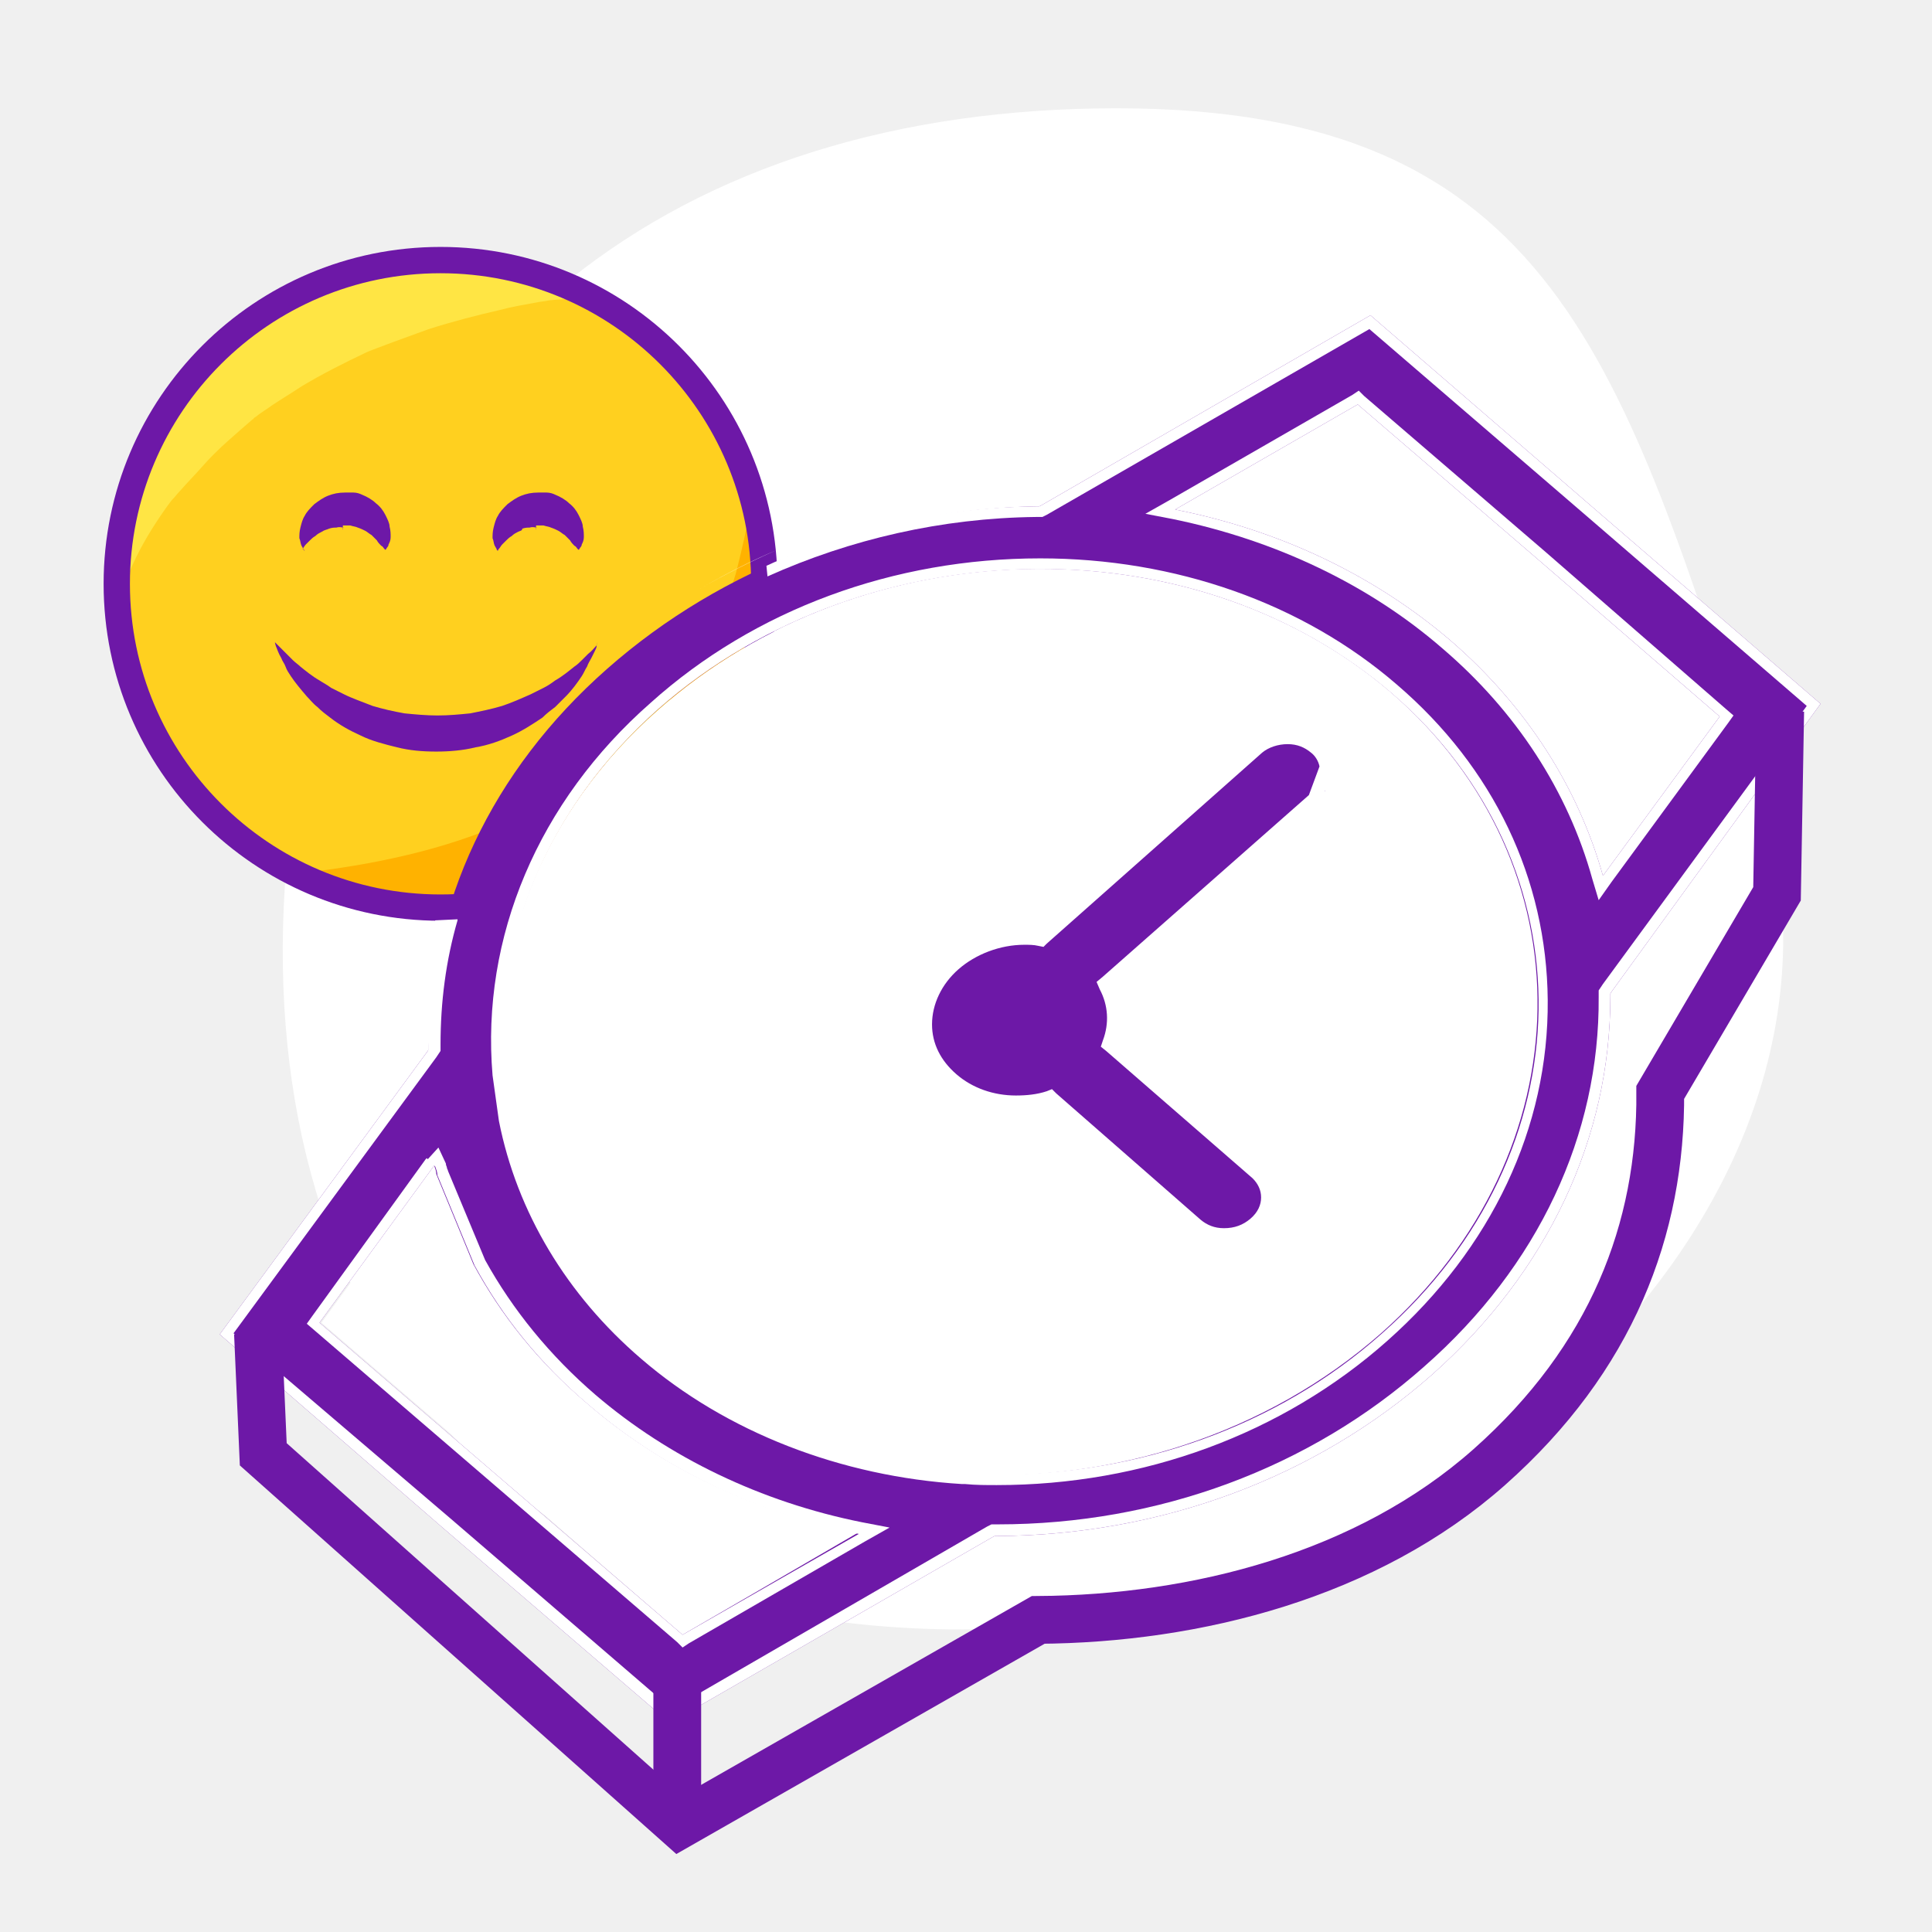
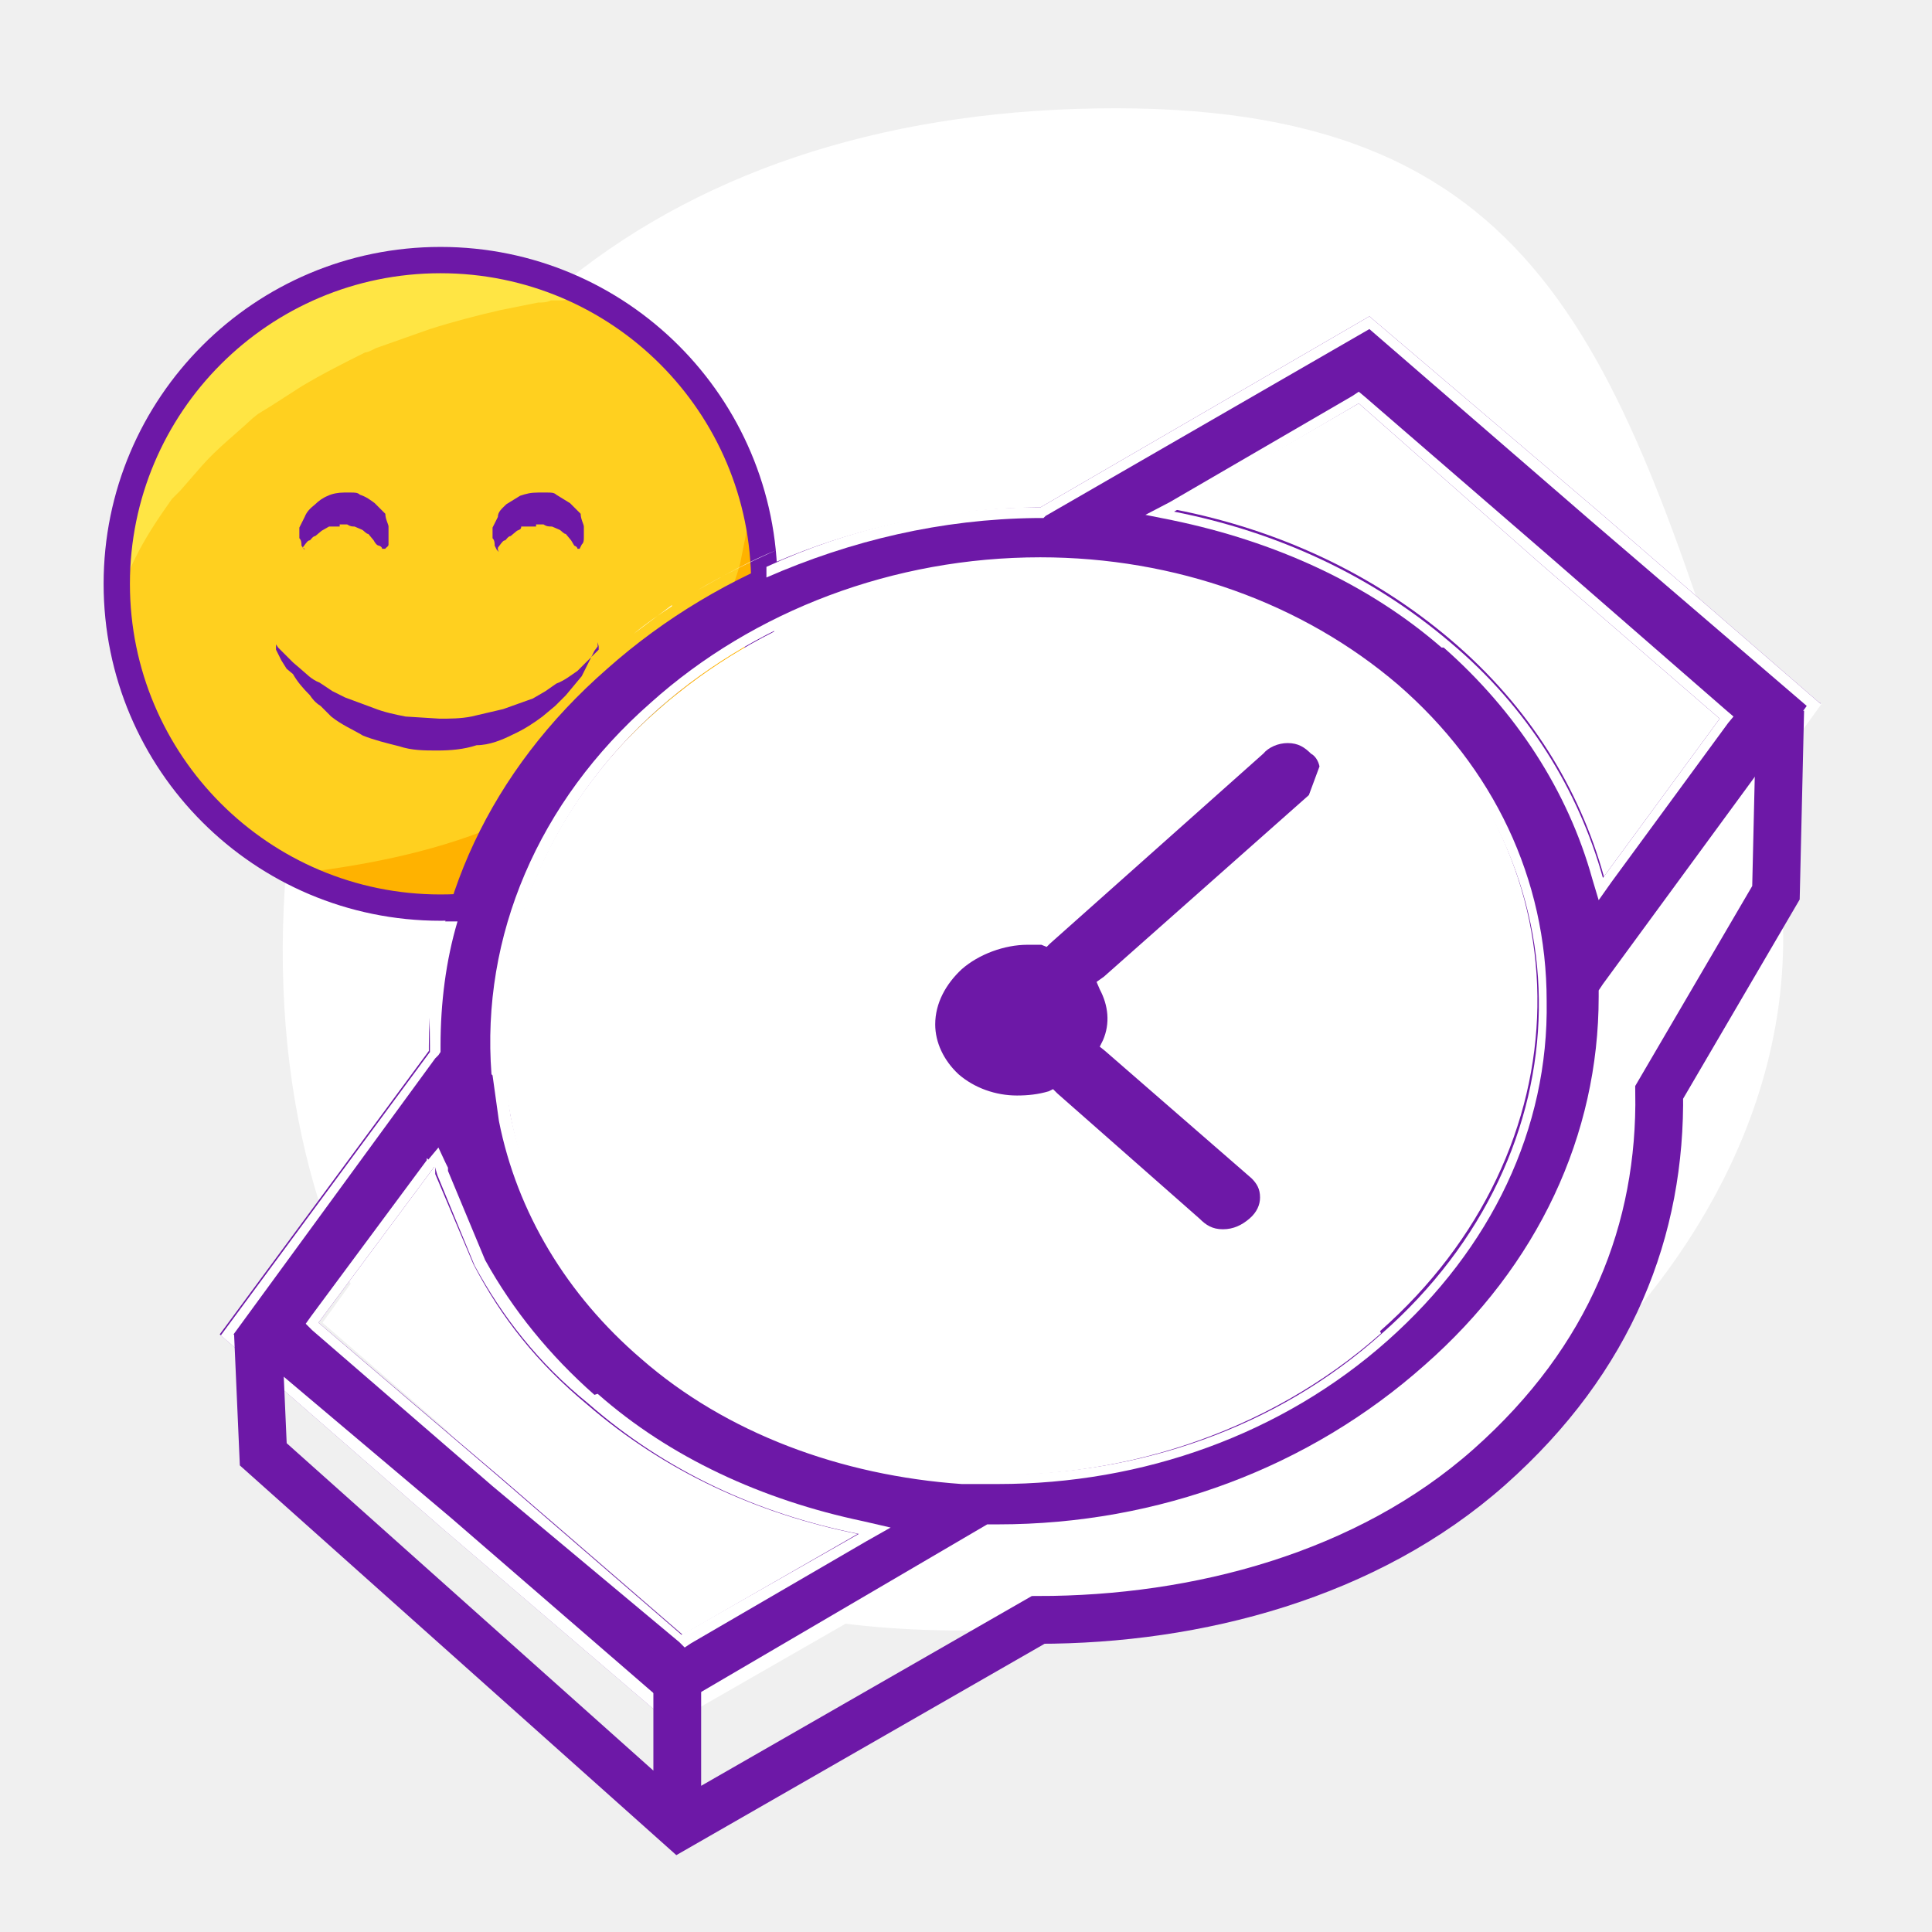
- <svg xmlns="http://www.w3.org/2000/svg" xmlns:xlink="http://www.w3.org/1999/xlink" version="1.0" id="Layer_1" x="0px" y="0px" viewBox="0 0 182 182" style="enable-background:new 0 0 182 182;" xml:space="preserve">
-   <style type="text/css">
- 	.st0{fill:#FFFFFF;}
- 	.st1{clip-path:url(#SVGID_2_);fill:#FFB200;}
- 	.st2{clip-path:url(#SVGID_2_);fill:#FFE544;}
- 	.st3{fill:none;stroke:#6D18A7;stroke-width:2.478;stroke-miterlimit:10;}
- 	.st4{fill:#6D18A7;}
- 	.st5{enable-background:new    ;}
- 	.st6{fill:none;stroke:#6D18A7;stroke-width:4.5;stroke-miterlimit:10;}
- </style>
+ <svg xmlns="http://www.w3.org/2000/svg" xmlns:xlink="http://www.w3.org/1999/xlink" version="1" id="Layer_1" viewBox="0 0 182 182">
+   <style>.st0{fill:#FFFFFF;} .st1{clip-path:url(#SVGID_2_);fill:#FFB200;} .st2{clip-path:url(#SVGID_2_);fill:#FFE544;} .st3{fill:none;stroke:#6D18A7;stroke-width:2.478;stroke-miterlimit:10;} .st4{fill:#6D18A7;} .st5{enable-background:new ;} .st6{fill:none;stroke:#6D18A7;stroke-width:4.5;stroke-miterlimit:10;}</style>
+   <path class="st0" d="M165.6 73.6c13.6 41.8-33.6 80-75 80-51 0-69.2-38.7-62.7-79.6 6.6-42 36-63.8 77.2-63.8s47.6 24 60.4 63.4z" />
+   <defs>
+     <circle id="SVGID_1_" cx="41" cy="54.5" r="30.5" />
+   </defs>
+   <use xlink:href="#SVGID_1_" overflow="visible" fill="#FFD01F" />
+   <clipPath id="SVGID_2_">
+     <use xlink:href="#SVGID_1_" overflow="visible" />
+   </clipPath>
+   <path class="st1" d="M81.7 36.2c-1.8-2-5.8-2-7.6 0-1.5 2-2.3 3.5-2.7 6l-.7 6-1 5c-.3 1-.6 2-1 2.8l-.7 1.8c-.7 1.4-1.4 2.8-2.2 4-.4 1-1 1.6-1.4 2.4 0 .2-1 1.6-1 1.5-1 1.3-2.3 2.5-3.5 3.7l-2 1.8-1 .8-.3.2c-11.2 8.5-24.7 10-38.8 11-2 0-3 2.7-1.2 3.8C31 95 50 92.6 63.2 83.5c6.8-4.7 12.3-11 16-18.3 2-4 3.4-8 4.3-12.4.5-2.6 1-5.2 1-8 .4-3.4-.7-6-2.8-8.6z" />
+   <path class="st2" d="M90 26.8c-1.5-2-3-4.5-5-5.8-2.4-1.3-4.8-2.4-7.3-3.3C73 16 68 15.4 63 15c-9.8-.5-20 1.3-29.2 5-9.3 3.5-18.6 9.5-24.5 17.7C4 45 .6 55 3.3 64c1 3 2.6 5.6 4.2 8.3.3.5 1 .3 1-.3 0-4.5 1-8.7 2-13 1-4.4 2.5-7.4 5-11l.7-1 .8-.8 2-2.3c1.5-1.7 3.2-3 4.8-4.5l.5-.4 1.3-.8 2.8-1.8c2-1.2 4-2.2 6-3.2.3 0 1-.4 1-.4l1.7-.6 3.4-1.2c2.2-.7 4.5-1.3 6.7-1.8l3.5-.7c.4 0 .8 0 1.2-.2H53c2.4-.4 4.8-.5 7.3-.4h5.1l1 .2c2.2.3 4.3.8 6.4 1.4 1.8.5 3.7 1 5.5 1.8l1 .4c1.2.6 2 .8 3.4 1h1c.4 0 1 .2 1.3.4 3.5 1 7-3 5-6.4z" />
  <g>
-     <g>
-       <path class="st0" d="M165.6,73.6c13.6,41.8-33.6,79.9-74.9,79.9c-51.1,0-69.3-38.6-62.8-79.5c6.7-41.9,36.1-63.8,77.3-63.8    S152.8,34.2,165.6,73.6z" />
-     </g>
-     <g>
+     <circle class="st3" cx="41.5" cy="55" r="30.5" />
+   </g>
+   <path class="st4" d="M56.3 60.5v.4l-.3.4-.3.6-.4.8-.5 1-1.5 1.8-1 1-1.2 1c-.8.6-1.7 1.2-2.8 1.7-1 .5-2.2 1-3.4 1-1.2.4-2.5.5-3.7.5-1.2 0-2.4 0-3.6-.4-1.2-.3-2.4-.6-3.4-1-1-.6-2-1-3-1.8l-1-1c-.5-.3-.8-.7-1-1-.7-.7-1.2-1.3-1.6-2L27 63l-.5-.8-.5-1v-.5l.2.3.8.8.6.6.7.6c.5.4 1 1 1.8 1.3l1.2.8 1.2.6 2.7 1c1 .4 2 .6 3 .8l3.2.2c1 0 2 0 3-.2l3-.7 2.8-1 1.2-.7 1-.7c.8-.3 1.4-.8 2-1.2l.6-.6.6-.6.8-.8v-.3zM28.7 52v-.2l-.3-.4c0-.2 0-.5-.2-.7v-1l.5-1c.2-.5.5-.8 1-1.2.3-.3.7-.6 1.2-.8.4-.2 1-.3 1.5-.3h.7c.3 0 .6 0 .8.2.6.2 1 .5 1.4.8l1 1c0 .5.3 1 .3 1.2v1.7c0 .2-.3.3-.3.4H36s0-.2-.3-.3c-.2 0-.4-.3-.5-.5l-.5-.6c-.2 0-.4-.3-.6-.4l-.7-.3c-.2 0-.4 0-.7-.2h-.3-.4V49.6H31l-.7.4-.6.5c-.2 0-.4.3-.5.4-.2 0-.3.2-.4.3l-.3.4c.2 0 .2.2.2.2zM47 52l-.2-.2-.2-.4c0-.2 0-.5-.2-.7v-1l.5-1c0-.5.4-.8.8-1.2l1.3-.8c.6-.2 1-.3 1.7-.3h.9c.3 0 .6 0 .8.2l1.3.8 1 1c0 .5.3 1 .3 1.2v1c0 .3 0 .5-.2.7l-.2.4h-.2s0-.2-.3-.3l-.3-.5-.5-.6c-.2 0-.4-.3-.6-.4l-.7-.3c-.3 0-.5 0-.8-.2H51h-.5V49.6h-1.4c0 .3-.2.3-.4.4l-.6.5c-.2 0-.4.3-.5.4-.2 0-.3.2-.4.3l-.3.4v.2z" />
+   <g>
+     <g class="st5">
+       <path class="st0" d="M44.8 119l-3.5-8.4-.2-.8-10.7 14.8 17 14.7 17 14.7 16.6-9.6c-9.5-2-18.3-6-25.6-12.2-4.4-4-8-8.4-10.6-13zM41.2 109.7z" />
+       <path class="st0" d="M131 65.2c-18.7-16-49.7-15.4-69 1.7-10.8 9.4-15.7 22-14.6 34.2l.6 4.2c1.6 8 6 15.8 13 22 8.3 7 19 10.8 29.7 11.5h.4c14 .6 28.4-3.8 39.2-13.3 19.2-17.2 19.6-44.3.8-60.5z" />
+       <path class="st0" d="M145 52.8L128 38l-17.3 10c9.5 2 18.5 6 26 12.3 7.2 6.3 12 14 14.3 22.2l11-15-17-14.7zM65.7 55.6c2.4-1.4 5-2.7 7.5-3.8-2.5 1-5 2.4-7.5 3.8zM73.2 51.8l5.2-2-5.2 2zM44.8 119l-3.5-8.4-.2-.8-10.7 14.8 17 14.7 17 14.7 16.6-9.6c-9.5-2-18.3-6-25.6-12.2-4.4-4-8-8.4-10.6-13z" />
+       <path class="st0" d="M131 65.2c-18.7-16-49.7-15.4-69 1.7-10.8 9.4-15.7 22-14.6 34.2l.6 4.2c1.6 8 6 15.8 13 22 8.3 7 19 10.8 29.7 11.5h.4c14 .6 28.4-3.8 39.2-13.4 19.2-17 19.6-44.2.8-60.4z" />
+       <path class="st0" d="M128 38l-17.3 10c9.5 2 18.5 6 26 12.3 7.2 6.3 12 14 14.3 22.2l11-15-17-14.7L128 38zM126.3 137c-2.5 1.3-5 2.6-7.6 3.7 2.6-1 5-2.3 7.6-3.8zM114 142.4c-1 .4-2.2.7-3.4 1l3.4-1zM63.3 57l-3.6 2.7c1.2-1 2.4-1.8 3.6-2.6z" />
      <g>
+         <path class="st4" d="M171.5 66.3l-21-18.2L129 29.8l-31 18h-.4C82.4 48 68 53.4 57.2 63c-11 9.6-16.8 22.2-16.8 35.5v.5l-19.7 26.7 21 18.3 21.4 18.3 30.5-17.5h.5c15.4-.2 30-5.6 41-15.3 10.8-9.7 16.7-22.3 16.7-35.6v-.4l.2-.3 19.5-27zM64.3 154l-17-14.7L30 124.6l11-14.8v.8l3.6 8.5c2.6 5 6 9.3 10.7 13.2 7.3 6.3 16 10.3 25.5 12.2L64.3 154zm65.8-28.4c-10.7 9.5-25 14-39 13.3h-.4c-11-.8-21.4-4.6-29.6-11.7-7-6-11.4-13.8-13-22l-.7-4c-1-12.2 4-25 14.6-34.4C81 49.7 112 49 131 65c18.8 16.2 18.4 43.3-1 60.4zm21-43c-2.3-8.3-7-16-14.4-22.3-7.4-6.3-16.3-10.4-26-12.3L128 38 145 53l17 14.7-11 15z" />
+       </g>
+       <g>
+         <path class="st0" d="M56 131.4c-4.2-3.7-7.7-8-10.3-12.7l-3.5-8.4v-.3l-.2-.4-.7-1.5-1 1.2.7.7.2.7 3.5 8.5c2.6 4.8 6 9.2 10.7 13 7.3 6.4 16 10.4 25.5 12.3L64.2 154l-17-14.7L30 124.6l11-14.8-.8-.7v.2L29.3 124l-.5.7.6.6 17 14.7L64 154.7l.5.5.6-.4 16.5-9.6 2.3-1.3-2.6-.6c-9.5-2-18.2-6-25-12z" />
+         <path class="st0" d="M171.5 66.3l-21-18.2L129 29.8l-31 18h-.4c-9 0-17.6 2-25.4 5.6v1c8-3.5 16.5-5.5 25.4-5.6h.7l.2-.2L129 31l20.8 18 20.4 17.5L151 92.7l-.2.3-.2.3v.6c0 13-5.7 25.3-16.4 34.7-10.8 9.6-25 15-40.2 15h-1L63.3 161l-20.8-18L22 125.7l19-26 .3-.3.2-.3v-.6c0-4 .5-8 1.6-11.7h-2c-1 3.8-.6 7.7-.6 11.7v.6l-19.7 26.7 21 18.3 21.4 18.3 30.5-17.5h.5c15.4-.2 30-5.6 41-15.3 10.8-9.7 16.7-22.3 16.7-35.6v-.4l.2-.3 19.5-27z" />
+         <path class="st0" d="M136 61c6.8 6 11.7 13.5 14 21.8l.6 2 1.2-1.7 11-15 .5-.6-.7-.6-17-14.8-17-14.7-.6-.5-.6.4-17.2 10-2.3 1.2 2.5.5c9.7 2 18.5 6 25.4 12zm-8-23L145 53l17 14.7-11 15c-2.3-8.2-7-16-14.4-22.2-7.4-6.3-16.3-10.4-26-12.3L128 38z" />
+         <path class="st0" d="M46.4 101.3l.6 4.3c1.7 8.6 6.4 16.4 13.4 22.4 8 7 18.8 11 30.2 11.8H94c13.7 0 26.8-4.7 36.7-13.5 9.8-8.7 15.2-20 15-32 0-11.5-5-22-14-29.8-9-7.7-21-12-33.7-12-13.8 0-27 5-36.7 13.7-10.6 9.3-16 22-15 35zM98 53.6c12.2 0 24 4 33 11.7 19 16.2 18.5 43.3-.8 60.3-10 9-23 13.3-36 13.3-1 0-2 0-3-.2h-.5c-11-.7-21.4-4.5-29.6-11.6-7-6-11.3-13.8-13-22l-.6-4c-1-12.2 4-25 14.6-34.4C72 58 85 53.6 98 53.6z" />
+       </g>
+       <path class="st6" d="M24.3 125.6l.5 11.4L64 172l33.8-19.4c15 0 31-4.2 42.5-14.4s16.2-22.4 16-35.3l11-18.8.4-17.2M63.8 171.2v-13.5" />
+       <g>
+         <path class="st4" d="M125.4 72.2v0z" />
+         <path class="st0" d="M125.4 72.2v0z" />
+         <path class="st4" d="M124.8 74.5z" />
+         <path class="st0" d="M125 74.5zm0 0h-.2z" />
+         <path class="st4" d="M115.4 116.3c-1 0-2-.3-2.6-1l-13.8-12h-.3c-1 .4-2 .6-3 .6-2.4 0-4.5-.8-6-2.2-1.6-1.3-2.4-3.2-2.4-5 0-2.2 1-4.2 2.6-5.7 1.6-1.4 4-2.3 6.4-2.3H98l20.5-18c.7-.7 1.8-1 2.8-1 1 0 2 .3 2.6 1 .4.3.7 1 1 1.6l-1.2 3L104 92.6l.2.3c.8 1.6 1 3.5.3 5.2v.3l14 12.2c.6.6 1 1.3 1 2.2 0 .8-.5 1.6-1.2 2.2-1 .7-1.8 1-3 1z" />
+         <path class="st0" d="M121.3 70c1 0 1.6.4 2.2 1 .4.2.7.7.8 1.2l-1 2.7L104 92l-.7.5.3.7c.8 1.5 1 3.2.3 4.8l-.3.6.5.4 13.8 12c.5.5.8 1 .8 1.8 0 .7-.3 1.4-1 2-.7.6-1.5 1-2.5 1s-1.6-.4-2.2-1L99.6 103l-.4-.4-.4.2c-1 .3-2 .4-3 .4-2 0-4-.7-5.5-2-1.4-1.3-2.2-3-2.2-4.7 0-2 1-3.8 2.5-5.2 1.6-1.4 4-2.3 6.2-2.3h1.3l.5.2.3-.3L119 71c.5-.6 1.4-1 2.3-1m0-1c-1 0-2.3.5-3.2 1.3L98 88.3h-1.5c-2.5 0-5 .7-6.8 2.4-3.7 3.3-3.8 8.4-.2 11.5 1.7 1.5 4 2.2 6.3 2.2 1 0 2.2-.2 3.2-.5l13.6 11.8c.8.7 1.8 1 3 1 1 0 2.2-.4 3-1 1.7-1.6 1.7-4 0-5.4l-13.7-12c.7-2 .6-4-.3-5.6L124 75.5l1.2-3c0-1-.5-1.6-1.2-2.2-.6-1-1.6-1.2-2.7-1.2z" />
        <g>
-           <defs>
-             <circle id="SVGID_1_" cx="41" cy="54.5" r="30.5" />
-           </defs>
-           <use xlink:href="#SVGID_1_" style="overflow:visible;fill:#FFD01F;" />
-           <clipPath id="SVGID_2_">
-             <use xlink:href="#SVGID_1_" style="overflow:visible;" />
-           </clipPath>
-           <path class="st1" d="M81.7,36.2c-1.8-2.1-5.8-2.1-7.6,0c-1.6,2-2.4,3.5-2.8,6c-0.3,2-0.5,4.9-0.7,6.1c-0.3,1.7-0.7,3.4-1.1,5      c-0.2,0.9-0.5,1.8-0.9,2.7c-0.1,0.2-0.7,1.9-0.7,1.8c-0.6,1.4-1.3,2.8-2.1,4.1c-0.4,0.8-0.9,1.5-1.4,2.3      c-0.1,0.2-1.1,1.6-1.1,1.5c-1,1.3-2.2,2.5-3.4,3.7c-0.6,0.6-1.3,1.2-1.9,1.8c-0.3,0.3-0.7,0.6-1,0.8c0.4-0.3,0.4-0.3-0.3,0.2      C45.5,80.7,32,82.3,17.9,83.1c-2,0.1-2.9,2.8-1.1,3.9c14.2,7.9,33.2,5.6,46.4-3.5c6.8-4.7,12.3-11,16-18.3      c2-3.9,3.4-8.1,4.3-12.4c0.5-2.6,0.9-5.2,1.1-7.9C84.9,41.4,83.8,38.7,81.7,36.2z" />
-           <path class="st2" d="M89.9,26.8c-1.4-2.1-2.8-4.5-5-5.8c-2.3-1.3-4.7-2.4-7.2-3.3c-4.6-1.7-9.7-2.3-14.6-2.6      c-9.9-0.6-20.1,1.2-29.3,4.8c-9.3,3.6-18.6,9.6-24.5,17.8C3.9,45.1,0.6,55,3.4,64.1c0.9,2.9,2.5,5.5,4.1,8.2      c0.3,0.5,1.1,0.3,1.1-0.3c-0.2-4.5,1-8.7,2-13c1-4.4,2.4-7.4,5-11.1c0,0,0.5-0.7,0.6-0.8c0.3-0.3,0.5-0.6,0.8-0.9      c0.7-0.8,1.4-1.5,2.1-2.3c1.4-1.6,3.1-3,4.7-4.4c0.1,0,0.1-0.1,0.1-0.1c0.1-0.1,0.2-0.1,0.4-0.3c0.4-0.3,0.9-0.6,1.3-0.9      c0.9-0.6,1.9-1.2,2.8-1.8c2-1.2,4-2.2,6.1-3.2c0.2-0.1,1-0.4,1-0.4c0.5-0.2,1.1-0.4,1.6-0.6c1.1-0.4,2.2-0.8,3.3-1.2      c2.2-0.7,4.5-1.3,6.7-1.8c1.1-0.3,2.3-0.5,3.4-0.7c0.4-0.1,0.8-0.1,1.2-0.2c-0.1,0,1-0.1,1.2-0.1c2.5-0.3,4.9-0.4,7.4-0.3      c1.1,0,2.3,0.1,3.4,0.1c0.6,0,1.1,0.1,1.7,0.1c0.1,0,0.7,0.1,1,0.1c2.2,0.3,4.3,0.8,6.4,1.4c1.8,0.5,3.7,1.1,5.5,1.8      c0.1,0.1,0.8,0.4,0.9,0.4c1.3,0.6,2.1,0.8,3.5,0.9c0.1,0,0.7,0.1,0.9,0.1c0.5,0.1,1,0.2,1.4,0.4C88.5,34.1,92.1,30.1,89.9,26.8z      " />
+           <path class="st4" d="M125.2 73.8z" />
+           <path class="st0" d="M125.2 73.7V73.6z" />
        </g>
        <g>
-           <circle class="st3" cx="41.5" cy="55" r="30.5" />
-         </g>
-       </g>
-       <path class="st4" d="M56.3,60.5c0,0-0.1,0.1-0.1,0.4c0,0.1-0.1,0.3-0.2,0.5c-0.1,0.2-0.2,0.4-0.3,0.6c-0.1,0.2-0.3,0.5-0.4,0.8    c-0.2,0.3-0.3,0.6-0.5,0.9c-0.4,0.6-0.9,1.3-1.5,1.9c-0.3,0.3-0.7,0.7-1,1c-0.4,0.3-0.8,0.6-1.2,1c-0.9,0.6-1.8,1.2-2.9,1.7    c-1.1,0.5-2.2,0.9-3.4,1.1c-1.2,0.3-2.5,0.4-3.7,0.4c-1.3,0-2.5-0.1-3.7-0.4c-1.2-0.3-2.4-0.6-3.4-1.1c-1.1-0.5-2-1-2.9-1.7    c-0.4-0.3-0.8-0.6-1.2-1c-0.4-0.3-0.7-0.7-1-1c-0.6-0.7-1.1-1.3-1.5-1.9c-0.2-0.3-0.4-0.6-0.5-0.9c-0.1-0.3-0.3-0.5-0.4-0.8    c-0.3-0.5-0.4-0.9-0.5-1.1c-0.1-0.3-0.1-0.4-0.1-0.4s0.1,0.1,0.3,0.3c0.2,0.2,0.5,0.5,0.8,0.8c0.2,0.2,0.4,0.4,0.6,0.6    c0.2,0.2,0.5,0.4,0.7,0.6c0.5,0.4,1.1,0.9,1.8,1.3c0.3,0.2,0.7,0.4,1.1,0.7c0.4,0.2,0.8,0.4,1.2,0.6c0.8,0.4,1.7,0.7,2.7,1.1    c1,0.3,1.9,0.5,3,0.7c1,0.1,2.1,0.2,3.1,0.2c1.1,0,2.1-0.1,3.1-0.2c1-0.2,2-0.4,3-0.7c0.9-0.3,1.8-0.7,2.7-1.1    c0.4-0.2,0.8-0.4,1.2-0.6c0.4-0.2,0.7-0.4,1.1-0.7c0.7-0.4,1.3-0.9,1.8-1.3c0.3-0.2,0.5-0.4,0.7-0.6c0.2-0.2,0.4-0.4,0.6-0.6    c0.4-0.3,0.6-0.6,0.8-0.8C56.2,60.6,56.3,60.5,56.3,60.5z" />
-       <path class="st4" d="M28.7,51.9c0,0,0,0-0.1-0.1c0-0.1-0.1-0.2-0.2-0.4c-0.1-0.2-0.1-0.5-0.2-0.7c0-0.3,0-0.6,0.1-1    c0.1-0.4,0.2-0.8,0.4-1.1c0.2-0.4,0.5-0.7,0.9-1.1c0.4-0.3,0.8-0.6,1.3-0.8c0.5-0.2,1-0.3,1.6-0.3l0.4,0c0.1,0,0.2,0,0.4,0    c0.3,0,0.6,0.1,0.8,0.2c0.5,0.2,1,0.5,1.3,0.8c0.4,0.3,0.7,0.7,0.9,1.1c0.2,0.4,0.4,0.8,0.4,1.1c0.1,0.4,0.1,0.7,0.1,1    c0,0.3-0.1,0.5-0.2,0.7c0,0.2-0.2,0.3-0.2,0.4c-0.1,0.1-0.1,0.1-0.1,0.1s0,0-0.1-0.1c-0.1-0.1-0.1-0.2-0.3-0.3    c-0.1-0.1-0.3-0.3-0.4-0.5c-0.2-0.2-0.3-0.3-0.5-0.5c-0.2-0.1-0.4-0.3-0.6-0.4c-0.2-0.1-0.4-0.2-0.7-0.3c-0.2-0.1-0.4-0.1-0.7-0.2    c-0.1,0-0.2,0-0.3,0c0,0-0.1,0-0.2,0l-0.1,0l-0.1,0l0,0l0,0.2l0,0.2h0c0,0-0.1-0.2,0.1-0.2c-0.2,0-0.4-0.1-0.7,0    c-0.2,0-0.4,0-0.7,0.1c-0.2,0.1-0.4,0.1-0.7,0.3c-0.2,0.1-0.4,0.2-0.6,0.4c-0.2,0.1-0.4,0.3-0.5,0.4c-0.2,0.2-0.3,0.3-0.4,0.4    c-0.1,0.1-0.2,0.3-0.3,0.4C28.7,51.8,28.7,51.9,28.7,51.9z" />
-       <path class="st4" d="M46.9,51.9c0,0,0,0-0.1-0.1c0-0.1-0.1-0.2-0.2-0.4c-0.1-0.2-0.1-0.5-0.2-0.7c0-0.3,0-0.6,0.1-1    c0.1-0.4,0.2-0.8,0.4-1.1c0.2-0.4,0.5-0.7,0.9-1.1c0.4-0.3,0.8-0.6,1.3-0.8c0.5-0.2,1-0.3,1.6-0.3l0.4,0c0.1,0,0.2,0,0.4,0    c0.3,0,0.6,0.1,0.8,0.2c0.5,0.2,1,0.5,1.3,0.8c0.4,0.3,0.7,0.7,0.9,1.1c0.2,0.4,0.4,0.8,0.4,1.1c0.1,0.4,0.1,0.7,0.1,1    c0,0.3-0.1,0.5-0.2,0.7c0,0.2-0.2,0.3-0.2,0.4c-0.1,0.1-0.1,0.1-0.1,0.1s0,0-0.1-0.1c-0.1-0.1-0.1-0.2-0.3-0.3    c-0.1-0.1-0.3-0.3-0.4-0.5c-0.2-0.2-0.3-0.3-0.5-0.5c-0.2-0.1-0.4-0.3-0.6-0.4c-0.2-0.1-0.4-0.2-0.7-0.3c-0.2-0.1-0.4-0.1-0.7-0.2    c-0.1,0-0.2,0-0.3,0c0,0-0.1,0-0.2,0l-0.1,0l-0.1,0l0,0l0,0.2l0,0.2h0c0,0-0.1-0.2,0.1-0.2c-0.2,0-0.4-0.1-0.7,0    c-0.2,0-0.4,0-0.7,0.1C49.2,50,49,50,48.8,50.1c-0.2,0.1-0.4,0.2-0.6,0.4c-0.2,0.1-0.4,0.3-0.5,0.4c-0.2,0.2-0.3,0.3-0.4,0.4    c-0.1,0.1-0.2,0.3-0.3,0.4C46.9,51.8,46.9,51.9,46.9,51.9z" />
-     </g>
-     <g>
-       <g class="st5">
-         <g>
-           <path class="st0" d="M44.8,119.1l-3.5-8.5c-0.1-0.3-0.2-0.5-0.2-0.8l-10.8,14.8l17.1,14.7L64.3,154l16.6-9.6      c-9.4-1.9-18.2-6-25.5-12.2C51,128.3,47.4,123.8,44.8,119.1z" />
-           <polygon class="st0" points="41.2,109.7 41.1,109.8 41.2,109.7     " />
-           <path class="st0" d="M131,65.2C112.3,49.1,81.3,49.8,62,66.9c-10.8,9.5-15.7,22.2-14.6,34.3l0.6,4.2c1.6,8.1,6,15.8,13.1,21.9      c8.2,7.1,18.8,10.9,29.6,11.6v0l0.4,0c13.9,0.7,28.3-3.7,39.1-13.2C149.4,108.5,149.8,81.4,131,65.2z" />
-           <path class="st0" d="M145,52.8l-17.1-14.7L110.7,48c9.5,1.9,18.5,6,25.9,12.3c7.3,6.3,12.1,14,14.4,22.2l11-15L145,52.8z" />
-         </g>
-         <g>
-           <g>
-             <path class="st0" d="M65.7,55.6c2.4-1.4,4.9-2.7,7.5-3.8C70.7,52.9,68.1,54.2,65.7,55.6z" />
-           </g>
-           <g>
-             <path class="st0" d="M73.2,51.8c1.7-0.7,3.5-1.4,5.2-1.9C76.7,50.5,75,51.1,73.2,51.8z" />
-           </g>
-           <g>
-             <path class="st0" d="M41.1,109.8" />
-             <path class="st0" d="M44.8,119.1l-3.5-8.5c-0.1-0.3-0.2-0.5-0.2-0.8l-10.8,14.8l17.1,14.7L64.3,154l16.6-9.6       c-9.4-1.9-18.2-6-25.5-12.2C51,128.3,47.4,123.8,44.8,119.1z" />
-             <path class="st0" d="M131,65.2C112.3,49.1,81.3,49.8,62,66.9c-10.8,9.5-15.7,22.2-14.6,34.3l0.6,4.2c1.6,8.1,6,15.8,13.1,21.9       c8.2,7.1,18.8,10.9,29.6,11.6v0l0.4,0c13.9,0.7,28.3-3.7,39.1-13.3C149.4,108.5,149.8,81.4,131,65.2z" />
-             <path class="st0" d="M127.9,38.1L110.7,48c9.5,1.9,18.5,6,25.9,12.3c7.3,6.3,12.1,14,14.4,22.2l11-15L145,52.8L127.9,38.1z" />
-           </g>
-           <g>
-             <path class="st0" d="M126.3,136.9c-2.5,1.4-5,2.7-7.6,3.8C121.3,139.6,123.8,138.4,126.3,136.9z" />
-           </g>
-           <g>
-             <path class="st0" d="M114,142.4c-1.1,0.4-2.2,0.7-3.4,1C111.8,143.1,112.9,142.8,114,142.4z" />
-           </g>
-           <g>
-             <path class="st0" d="M63.3,57.1c-1.2,0.8-2.4,1.7-3.6,2.6C60.9,58.8,62.1,57.9,63.3,57.1z" />
-           </g>
-           <g>
-             <path class="st4" d="M171.5,66.3l-21.1-18.2l-21.3-18.4l-31,17.9l-0.2,0.1l-0.3,0C82.4,48,68.1,53.4,57.2,63       c-10.9,9.6-16.8,22.2-16.8,35.5l0,0.3L40.3,99l-19.6,26.7L41.8,144l21.3,18.3l30.4-17.5l0.2-0.1l0.3,0       c15.4-0.1,29.9-5.5,40.9-15.2c10.9-9.7,16.8-22.3,16.8-35.6l0-0.3l0.2-0.3L171.5,66.3z M64.3,154l-17.1-14.7l-17.1-14.7       l10.8-14.8l0,0c0.1,0.3,0.2,0.5,0.2,0.8l3.5,8.5c2.6,4.8,6.1,9.2,10.7,13.1c7.3,6.3,16.1,10.3,25.5,12.2L64.3,154z        M130.1,125.6c-10.8,9.5-25.2,14-39.1,13.3l-0.4,0v0c-10.9-0.7-21.4-4.5-29.6-11.6c-7.1-6.1-11.4-13.8-13.1-21.9l-0.6-4.2       c-1-12.1,3.9-24.8,14.6-34.3c19.3-17.1,50.3-17.8,69.1-1.7C149.8,81.4,149.4,108.5,130.1,125.6z M151,82.5       c-2.3-8.2-7.1-15.9-14.4-22.2c-7.4-6.3-16.3-10.4-25.9-12.3l17.2-9.9L145,52.8L162,67.5L151,82.5z" />
-           </g>
-           <g>
-             <path class="st0" d="M56.1,131.4c-4.3-3.7-7.8-8-10.4-12.7l-3.5-8.4c0-0.1-0.1-0.2-0.1-0.3c0-0.1-0.1-0.2-0.1-0.4l-0.7-1.5       l-1,1.1l0.7,0.7c0.1,0.3,0.2,0.5,0.2,0.8l3.5,8.5c2.6,4.8,6.1,9.2,10.7,13.1c7.3,6.3,16.1,10.3,25.5,12.2L64.3,154l-17.1-14.7       l-17.1-14.7l10.8-14.8l-0.7-0.7l-0.1,0.1L29.4,124l-0.5,0.7l0.7,0.6l17.1,14.7l17.1,14.7l0.5,0.5l0.6-0.4l16.6-9.6l2.3-1.3       l-2.6-0.5C71.7,141.5,63,137.3,56.1,131.4z" />
-             <path class="st0" d="M171.5,66.3l-21.1-18.2l-21.3-18.4l-31,17.9l-0.2,0.1l-0.3,0c-9,0.1-17.6,2-25.4,5.6l0.1,1       c7.8-3.5,16.4-5.5,25.3-5.6l0.3,0l0.3,0l0.2-0.1l0.2-0.1L129,31l20.8,17.9l20.4,17.6L151,92.7l-0.2,0.3l-0.2,0.3l0,0.3l0,0.3       c0.1,13-5.7,25.4-16.4,34.8c-10.8,9.6-25.1,14.9-40.2,14.9l-0.3,0l-0.3,0l-0.2,0.1l-0.2,0.1l-29.7,17.2l-20.8-17.9L22,125.6       l19.1-26l0.2-0.3l0.2-0.3l0-0.3l0-0.3c0-4,0.5-7.9,1.6-11.7c0,0,0-0.1,0-0.1l-2.1,0.1c-1,3.8-0.6,7.7-0.6,11.7l0,0.3L40.3,99       l-19.6,26.7L41.8,144l21.3,18.3l30.4-17.5l0.2-0.1l0.3,0c15.4-0.1,29.9-5.5,40.9-15.2c10.9-9.7,16.8-22.3,16.8-35.6l0-0.3       l0.2-0.3L171.5,66.3z" />
-             <path class="st0" d="M135.9,61.1c6.9,5.9,11.8,13.4,14.1,21.7l0.6,2l1.2-1.7l11-15l0.5-0.7l-0.7-0.6L145.6,52l-17.1-14.7       l-0.5-0.5l-0.6,0.4l-17.2,9.9l-2.3,1.3l2.6,0.5C120.2,50.9,129,55.1,135.9,61.1z M127.9,38.1L145,52.8L162,67.5l-11,15       c-2.3-8.2-7.1-15.9-14.4-22.2c-7.4-6.3-16.3-10.4-25.9-12.3L127.9,38.1z" />
-             <path class="st0" d="M46.4,101.3L46.4,101.3L46.4,101.3l0.6,4.3l0,0l0,0c1.7,8.6,6.4,16.4,13.4,22.4c8,6.9,18.8,11.1,30.2,11.8       l0.3,0c1,0.1,2,0.1,3,0.1c13.8,0,26.9-4.8,36.8-13.6c9.8-8.7,15.2-20.1,15.1-32.1c-0.1-11.4-5.1-21.9-14.2-29.7       c-8.9-7.7-20.9-11.9-33.6-11.9c-13.8,0-26.9,4.8-36.7,13.6C50.7,75.5,45.3,88.3,46.4,101.3z M98.1,53.6       c12.1,0,23.9,3.9,33,11.7c18.8,16.2,18.4,43.3-0.9,60.3c-10,8.9-23.1,13.3-36.1,13.3c-1,0-2,0-3-0.1l-0.4,0v0       c-10.9-0.7-21.4-4.5-29.6-11.6c-7.1-6.1-11.4-13.8-13.1-21.9l-0.6-4.2c-1-12.1,3.9-24.8,14.6-34.3C72,58,85.1,53.6,98.1,53.6z" />
-           </g>
-         </g>
-         <path class="st6" d="M24.3,125.6l0.5,11.4L64,171.9l33.8-19.3c14.9-0.1,31-4.2,42.5-14.4c11.5-10.2,16.2-22.4,16.1-35.3l11-18.7     l0.3-17.2" />
-         <line class="st6" x1="63.8" y1="171.2" x2="63.8" y2="157.7" />
-         <g>
-           <g>
-             <path class="st4" d="M125.4,72.2L125.4,72.2c0,0.1,0,0.1,0,0.2C125.4,72.3,125.4,72.3,125.4,72.2z" />
-             <path class="st0" d="M125.4,72.2L125.4,72.2c0,0.1,0,0.1,0,0.2C125.4,72.3,125.4,72.3,125.4,72.2L125.4,72.2z" />
-           </g>
-           <g>
-             <path class="st4" d="M124.8,74.5C124.9,74.5,124.9,74.5,124.8,74.5C124.9,74.5,124.8,74.6,124.8,74.5       C124.8,74.6,124.8,74.5,124.8,74.5z" />
-             <path class="st0" d="M124.9,74.5C124.9,74.5,124.9,74.5,124.9,74.5C124.9,74.5,124.9,74.5,124.9,74.5L124.9,74.5z M124.9,74.5       c0,0,0,0.1-0.1,0.1C124.8,74.6,124.8,74.5,124.9,74.5C124.9,74.5,124.9,74.5,124.9,74.5L124.9,74.5z" />
-           </g>
-           <g>
-             <path class="st4" d="M115.4,116.3c-1,0-1.9-0.3-2.6-0.9L99,103.3l-0.3,0.1c-1,0.3-2,0.5-3.1,0.5c-2.3,0-4.4-0.7-5.9-2.1       c-1.6-1.3-2.4-3.2-2.4-5.1c0-2.1,0.9-4.1,2.6-5.6c1.7-1.5,4.1-2.4,6.5-2.4c0.5,0,0.9,0,1.4,0.1l0.2,0l20.5-18.1       c0.7-0.7,1.8-1,2.8-1c1,0,1.9,0.3,2.6,0.9c0.5,0.4,0.8,1,1,1.7l-1.1,2.9l-19.8,17.5l0.2,0.3c0.8,1.6,0.9,3.5,0.3,5.2l-0.1,0.3       l14,12.2c0.7,0.6,1,1.3,1,2.2c0,0.9-0.4,1.7-1.1,2.3C117.4,115.9,116.5,116.3,115.4,116.3z" />
-             <path class="st0" d="M121.3,70.1c0.9,0,1.6,0.3,2.2,0.8c0.4,0.3,0.7,0.8,0.8,1.3l-1,2.7L103.9,92l-0.6,0.5l0.3,0.7       c0.8,1.5,0.9,3.2,0.3,4.8l-0.2,0.6l0.5,0.4l13.8,12c0.5,0.5,0.8,1.1,0.8,1.8c0,0.7-0.3,1.4-1,2c-0.7,0.6-1.5,0.9-2.5,0.9       c-0.9,0-1.6-0.3-2.2-0.8l-13.6-11.9l-0.4-0.4l-0.5,0.2c-0.9,0.3-1.9,0.4-2.9,0.4c-2.1,0-4.1-0.7-5.6-2       c-1.5-1.3-2.3-2.9-2.3-4.7c0-1.9,0.9-3.8,2.5-5.2c1.6-1.4,3.9-2.3,6.2-2.3c0.4,0,0.9,0,1.3,0.1l0.5,0.1l0.3-0.3l20.3-18       C119.5,70.4,120.4,70.1,121.3,70.1 M121.3,69.1c-1.1,0-2.3,0.4-3.2,1.2l-20.3,18c-0.5-0.1-1-0.1-1.5-0.1       c-2.5,0-4.9,0.8-6.8,2.5c-3.7,3.3-3.8,8.4-0.2,11.5c1.7,1.5,4,2.2,6.3,2.2c1.1,0,2.2-0.2,3.2-0.5h0l13.6,11.9       c0.8,0.7,1.8,1,2.9,1c1.1,0,2.3-0.4,3.1-1.1c1.7-1.5,1.7-3.8,0.1-5.3l-13.8-12c0.7-1.9,0.6-3.9-0.3-5.6l0,0l0,0l19.6-17.3       l1.2-3.1c-0.1-0.8-0.5-1.5-1.2-2.1C123.4,69.4,122.4,69.1,121.3,69.1L121.3,69.1z" />
-           </g>
-           <g>
-             <path class="st4" d="M125.2,73.8C125.2,73.8,125.2,73.7,125.2,73.8c0,0,0,0.1-0.1,0.1C125.2,73.9,125.2,73.8,125.2,73.8z" />
-             <path class="st0" d="M125.2,73.7c0,0.1-0.1,0.2-0.1,0.2C125.2,73.9,125.2,73.8,125.2,73.7C125.2,73.8,125.2,73.7,125.2,73.7       L125.2,73.7z" />
-           </g>
-           <g>
-             <path class="st4" d="M125.4,72.9c0,0.1,0,0.2,0,0.3c0-0.1,0-0.1,0-0.2c0,0,0,0,0,0C125.4,73,125.4,72.9,125.4,72.9z" />
-             <path class="st0" d="M125.4,72.9C125.4,72.9,125.4,72.9,125.4,72.9C125.4,72.9,125.4,72.9,125.4,72.9L125.4,72.9z M125.4,72.9       c0,0.1,0,0.2,0,0.3c0-0.1,0-0.1,0-0.2c0,0,0,0,0,0C125.4,73,125.4,72.9,125.4,72.9L125.4,72.9z" />
-           </g>
+           <path class="st4" d="M125.4 73v0z" />
+           <path class="st0" d="M125.4 73zm0 0v0z" />
        </g>
      </g>
    </g>
  </g>
</svg>
